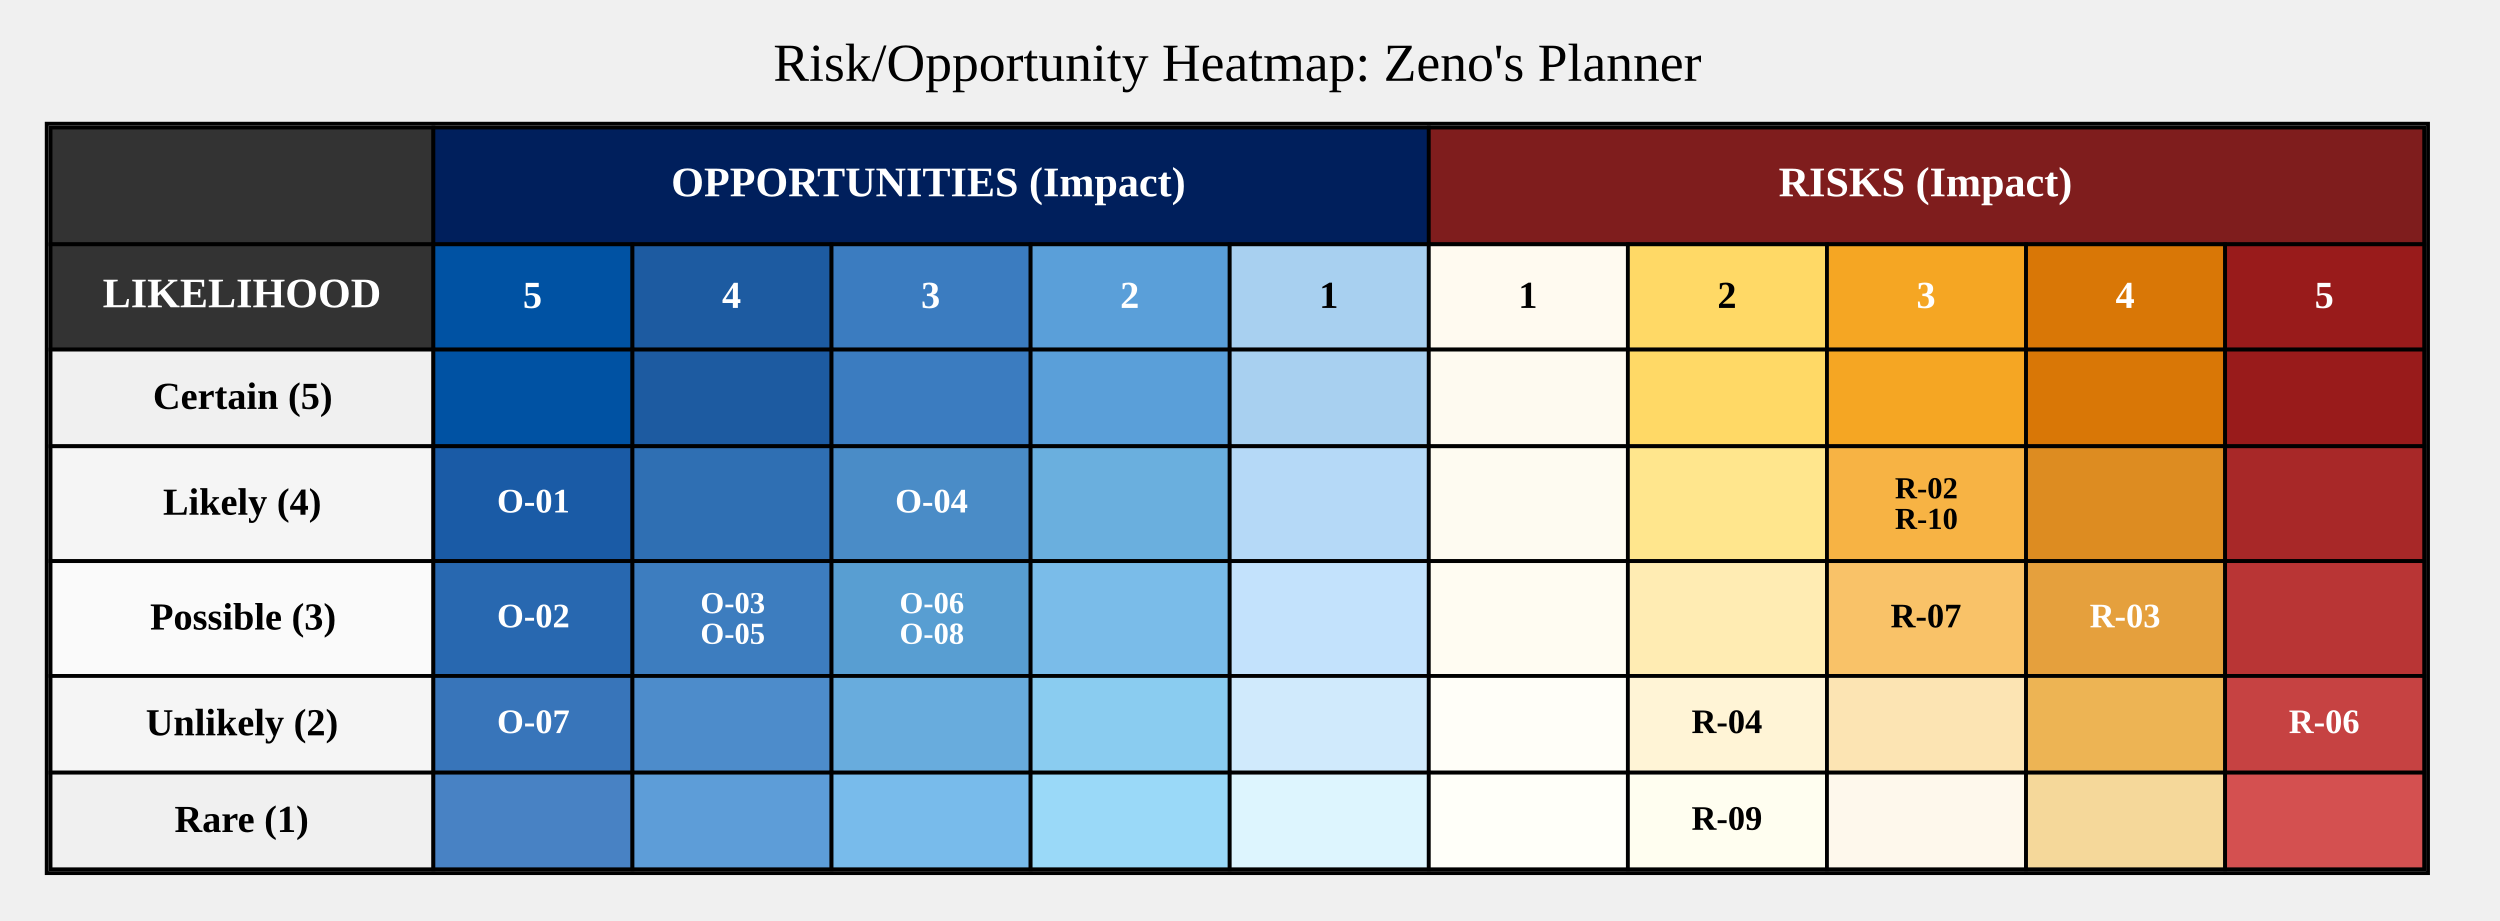
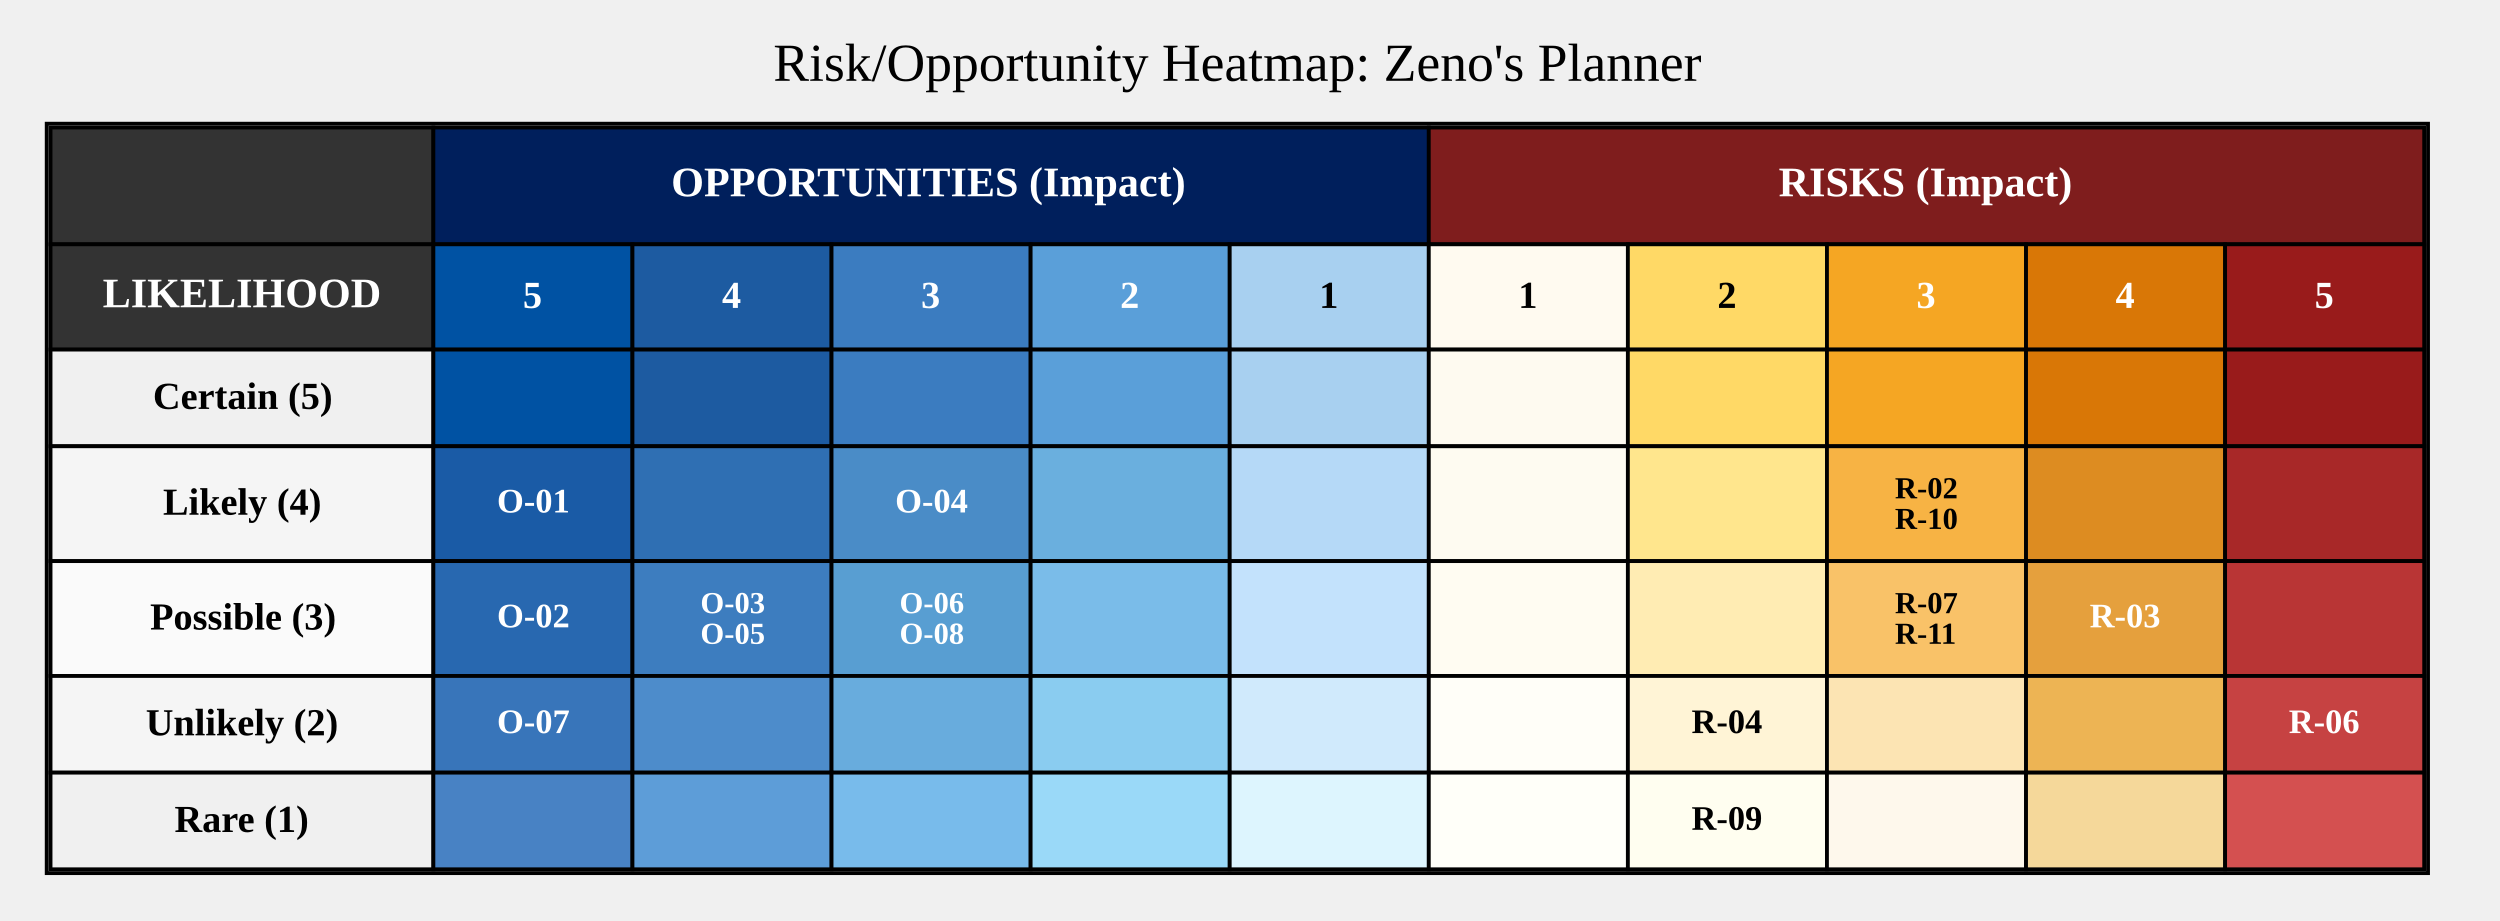
<svg xmlns="http://www.w3.org/2000/svg" width="660pt" height="243pt" viewBox="7.00 4.00 653.00 240.00">
  <g id="graph0" class="graph" transform="scale(1 1) rotate(0) translate(11.2 235.85)">
    <text xml:space="preserve" text-anchor="middle" x="319" y="-210.95" font-family="Times New Roman,serif" font-size="14.00">Risk/Opportunity Heatmap: Zeno's Planner</text>
    <g id="node1" class="node">
      <polygon fill="#333333" stroke="none" points="9,-168.25 9,-198.75 109,-198.75 109,-168.25 9,-168.25" />
      <polygon fill="none" stroke="black" points="9,-168.25 9,-198.75 109,-198.75 109,-168.25 9,-168.25" />
      <text xml:space="preserve" text-anchor="start" x="57.12" y="-178.45" font-family="Times New Roman,serif" font-size="14.00"> </text>
      <polygon fill="#001f5c" stroke="none" points="109,-168.25 109,-198.75 369,-198.75 369,-168.25 109,-168.25" />
      <polygon fill="none" stroke="black" points="109,-168.25 109,-198.75 369,-198.75 369,-168.25 109,-168.25" />
      <text xml:space="preserve" text-anchor="start" x="171.12" y="-180.8" font-family="Times New Roman,serif" font-weight="bold" font-size="11.00" fill="white">OPPORTUNITIES (Impact)</text>
      <polygon fill="#7f1d1d" stroke="none" points="369,-168.25 369,-198.75 629,-198.75 629,-168.25 369,-168.25" />
      <polygon fill="none" stroke="black" points="369,-168.25 369,-198.75 629,-198.75 629,-168.25 369,-168.25" />
      <text xml:space="preserve" text-anchor="start" x="460.38" y="-180.8" font-family="Times New Roman,serif" font-weight="bold" font-size="11.00" fill="white">RISKS (Impact)</text>
      <polygon fill="#333333" stroke="none" points="9,-140.75 9,-168.25 109,-168.25 109,-140.75 9,-140.75" />
      <polygon fill="none" stroke="black" points="9,-140.75 9,-168.25 109,-168.25 109,-140.75 9,-140.75" />
      <text xml:space="preserve" text-anchor="start" x="22.62" y="-151.8" font-family="Times New Roman,serif" font-weight="bold" font-size="11.00" fill="white">LIKELIHOOD</text>
      <polygon fill="#0052a3" stroke="none" points="109,-140.75 109,-168.25 161,-168.25 161,-140.75 109,-140.75" />
      <polygon fill="none" stroke="black" points="109,-140.75 109,-168.25 161,-168.25 161,-140.75 109,-140.75" />
      <text xml:space="preserve" text-anchor="start" x="132.38" y="-151.62" font-family="Times New Roman,serif" font-weight="bold" font-size="10.00" fill="white">5</text>
      <polygon fill="#1d5ba1" stroke="none" points="161,-140.75 161,-168.25 213,-168.25 213,-140.75 161,-140.75" />
      <polygon fill="none" stroke="black" points="161,-140.75 161,-168.25 213,-168.25 213,-140.75 161,-140.75" />
      <text xml:space="preserve" text-anchor="start" x="184.38" y="-151.62" font-family="Times New Roman,serif" font-weight="bold" font-size="10.00" fill="white">4</text>
      <polygon fill="#3b7cc0" stroke="none" points="213,-140.75 213,-168.25 265,-168.25 265,-140.75 213,-140.75" />
      <polygon fill="none" stroke="black" points="213,-140.75 213,-168.25 265,-168.25 265,-140.75 213,-140.75" />
      <text xml:space="preserve" text-anchor="start" x="236.38" y="-151.62" font-family="Times New Roman,serif" font-weight="bold" font-size="10.00" fill="white">3</text>
      <polygon fill="#5a9fd9" stroke="none" points="265,-140.75 265,-168.25 317,-168.25 317,-140.75 265,-140.75" />
      <polygon fill="none" stroke="black" points="265,-140.75 265,-168.25 317,-168.25 317,-140.75 265,-140.75" />
      <text xml:space="preserve" text-anchor="start" x="288.38" y="-151.62" font-family="Times New Roman,serif" font-weight="bold" font-size="10.00" fill="white">2</text>
      <polygon fill="#a8d0f0" stroke="none" points="317,-140.75 317,-168.25 369,-168.25 369,-140.75 317,-140.75" />
      <polygon fill="none" stroke="black" points="317,-140.75 317,-168.25 369,-168.25 369,-140.75 317,-140.75" />
      <text xml:space="preserve" text-anchor="start" x="340.38" y="-151.62" font-family="Times New Roman,serif" font-weight="bold" font-size="10.00">1</text>
      <polygon fill="#fffaf0" stroke="none" points="369,-140.75 369,-168.25 421,-168.25 421,-140.75 369,-140.75" />
      <polygon fill="none" stroke="black" points="369,-140.75 369,-168.25 421,-168.25 421,-140.75 369,-140.75" />
      <text xml:space="preserve" text-anchor="start" x="392.38" y="-151.62" font-family="Times New Roman,serif" font-weight="bold" font-size="10.00">1</text>
      <polygon fill="#ffd966" stroke="none" points="421,-140.75 421,-168.25 473,-168.25 473,-140.75 421,-140.75" />
      <polygon fill="none" stroke="black" points="421,-140.75 421,-168.25 473,-168.25 473,-140.75 421,-140.75" />
      <text xml:space="preserve" text-anchor="start" x="444.38" y="-151.62" font-family="Times New Roman,serif" font-weight="bold" font-size="10.00">2</text>
      <polygon fill="#f5a623" stroke="none" points="473,-140.75 473,-168.25 525,-168.25 525,-140.75 473,-140.75" />
      <polygon fill="none" stroke="black" points="473,-140.75 473,-168.25 525,-168.25 525,-140.75 473,-140.75" />
      <text xml:space="preserve" text-anchor="start" x="496.38" y="-151.62" font-family="Times New Roman,serif" font-weight="bold" font-size="10.00" fill="white">3</text>
      <polygon fill="#d97706" stroke="none" points="525,-140.75 525,-168.25 577,-168.25 577,-140.75 525,-140.75" />
      <polygon fill="none" stroke="black" points="525,-140.75 525,-168.25 577,-168.25 577,-140.75 525,-140.75" />
      <text xml:space="preserve" text-anchor="start" x="548.38" y="-151.62" font-family="Times New Roman,serif" font-weight="bold" font-size="10.00" fill="white">4</text>
      <polygon fill="#991b1b" stroke="none" points="577,-140.75 577,-168.25 629,-168.25 629,-140.75 577,-140.75" />
      <polygon fill="none" stroke="black" points="577,-140.75 577,-168.25 629,-168.25 629,-140.75 577,-140.75" />
      <text xml:space="preserve" text-anchor="start" x="600.38" y="-151.62" font-family="Times New Roman,serif" font-weight="bold" font-size="10.00" fill="white">5</text>
      <polygon fill="#f0f0f0" stroke="none" points="9,-115.5 9,-140.75 109,-140.75 109,-115.5 9,-115.5" />
      <polygon fill="none" stroke="black" points="9,-115.5 9,-140.75 109,-140.75 109,-115.5 9,-115.5" />
      <text xml:space="preserve" text-anchor="start" x="35.75" y="-125.25" font-family="Times New Roman,serif" font-weight="bold" font-size="10.00">Certain (5)</text>
      <polygon fill="#0052a3" stroke="none" points="109,-115.5 109,-140.75 161,-140.75 161,-115.5 109,-115.5" />
      <polygon fill="none" stroke="black" points="109,-115.5 109,-140.75 161,-140.75 161,-115.5 109,-115.5" />
      <text xml:space="preserve" text-anchor="start" x="133.88" y="-124.83" font-family="Times New Roman,serif" font-size="9.00" fill="white"> </text>
      <polygon fill="#1d5ba1" stroke="none" points="161,-115.5 161,-140.75 213,-140.75 213,-115.5 161,-115.5" />
      <polygon fill="none" stroke="black" points="161,-115.5 161,-140.75 213,-140.75 213,-115.5 161,-115.5" />
      <text xml:space="preserve" text-anchor="start" x="185.88" y="-124.83" font-family="Times New Roman,serif" font-size="9.00" fill="white"> </text>
      <polygon fill="#3b7cc0" stroke="none" points="213,-115.5 213,-140.75 265,-140.75 265,-115.5 213,-115.5" />
      <polygon fill="none" stroke="black" points="213,-115.5 213,-140.75 265,-140.75 265,-115.5 213,-115.5" />
      <text xml:space="preserve" text-anchor="start" x="237.88" y="-124.83" font-family="Times New Roman,serif" font-size="9.00" fill="white"> </text>
      <polygon fill="#5a9fd9" stroke="none" points="265,-115.5 265,-140.75 317,-140.75 317,-115.5 265,-115.5" />
      <polygon fill="none" stroke="black" points="265,-115.5 265,-140.75 317,-140.75 317,-115.5 265,-115.5" />
      <text xml:space="preserve" text-anchor="start" x="289.88" y="-124.83" font-family="Times New Roman,serif" font-size="9.00" fill="white"> </text>
      <polygon fill="#a8d0f0" stroke="none" points="317,-115.5 317,-140.75 369,-140.75 369,-115.5 317,-115.5" />
      <polygon fill="none" stroke="black" points="317,-115.5 317,-140.75 369,-140.75 369,-115.5 317,-115.5" />
      <text xml:space="preserve" text-anchor="start" x="341.88" y="-124.83" font-family="Times New Roman,serif" font-size="9.00"> </text>
      <polygon fill="#fefaf0" stroke="none" points="369,-115.5 369,-140.75 421,-140.75 421,-115.5 369,-115.5" />
      <polygon fill="none" stroke="black" points="369,-115.5 369,-140.75 421,-140.75 421,-115.5 369,-115.5" />
      <text xml:space="preserve" text-anchor="start" x="393.88" y="-124.83" font-family="Times New Roman,serif" font-size="9.00"> </text>
      <polygon fill="#ffd966" stroke="none" points="421,-115.5 421,-140.75 473,-140.75 473,-115.5 421,-115.5" />
      <polygon fill="none" stroke="black" points="421,-115.5 421,-140.75 473,-140.75 473,-115.5 421,-115.5" />
      <text xml:space="preserve" text-anchor="start" x="445.88" y="-124.83" font-family="Times New Roman,serif" font-size="9.00"> </text>
      <polygon fill="#f5a623" stroke="none" points="473,-115.5 473,-140.75 525,-140.75 525,-115.5 473,-115.5" />
      <polygon fill="none" stroke="black" points="473,-115.5 473,-140.75 525,-140.75 525,-115.5 473,-115.5" />
      <text xml:space="preserve" text-anchor="start" x="497.88" y="-124.83" font-family="Times New Roman,serif" font-size="9.00" fill="white"> </text>
      <polygon fill="#d97706" stroke="none" points="525,-115.5 525,-140.75 577,-140.75 577,-115.5 525,-115.5" />
      <polygon fill="none" stroke="black" points="525,-115.5 525,-140.75 577,-140.75 577,-115.5 525,-115.5" />
      <text xml:space="preserve" text-anchor="start" x="549.88" y="-124.83" font-family="Times New Roman,serif" font-size="9.00" fill="white"> </text>
      <polygon fill="#991b1b" stroke="none" points="577,-115.5 577,-140.75 629,-140.75 629,-115.5 577,-115.5" />
      <polygon fill="none" stroke="black" points="577,-115.5 577,-140.75 629,-140.75 629,-115.5 577,-115.5" />
      <text xml:space="preserve" text-anchor="start" x="601.88" y="-124.83" font-family="Times New Roman,serif" font-size="9.00" fill="white"> </text>
      <polygon fill="#f5f5f5" stroke="none" points="9,-85.5 9,-115.5 109,-115.5 109,-85.5 9,-85.5" />
      <polygon fill="none" stroke="black" points="9,-85.5 9,-115.5 109,-115.5 109,-85.5 9,-85.5" />
      <text xml:space="preserve" text-anchor="start" x="38.38" y="-97.62" font-family="Times New Roman,serif" font-weight="bold" font-size="10.00">Likely (4)</text>
      <polygon fill="#1a5ba6" stroke="none" points="109,-85.5 109,-115.5 161,-115.5 161,-85.5 109,-85.5" />
      <polygon fill="none" stroke="black" points="109,-85.5 109,-115.5 161,-115.5 161,-85.5 109,-85.5" />
      <text xml:space="preserve" text-anchor="start" x="125.62" y="-98.2" font-family="Times New Roman,serif" font-weight="bold" font-size="9.00" fill="white">O-01</text>
      <polygon fill="#2f6fb3" stroke="none" points="161,-85.5 161,-115.5 213,-115.5 213,-85.5 161,-85.5" />
      <polygon fill="none" stroke="black" points="161,-85.5 161,-115.5 213,-115.5 213,-85.5 161,-85.5" />
      <text xml:space="preserve" text-anchor="start" x="185.88" y="-97.2" font-family="Times New Roman,serif" font-size="9.00" fill="white"> </text>
      <polygon fill="#4a8cc7" stroke="none" points="213,-85.5 213,-115.5 265,-115.5 265,-85.5 213,-85.5" />
      <polygon fill="none" stroke="black" points="213,-85.5 213,-115.5 265,-115.5 265,-85.5 213,-85.5" />
      <text xml:space="preserve" text-anchor="start" x="229.62" y="-98.2" font-family="Times New Roman,serif" font-weight="bold" font-size="9.00" fill="white">O-04</text>
      <polygon fill="#6aafde" stroke="none" points="265,-85.5 265,-115.5 317,-115.5 317,-85.5 265,-85.5" />
      <polygon fill="none" stroke="black" points="265,-85.5 265,-115.5 317,-115.5 317,-85.5 265,-85.5" />
      <text xml:space="preserve" text-anchor="start" x="289.88" y="-97.2" font-family="Times New Roman,serif" font-size="9.00" fill="white"> </text>
      <polygon fill="#b5d9f7" stroke="none" points="317,-85.5 317,-115.5 369,-115.5 369,-85.5 317,-85.5" />
      <polygon fill="none" stroke="black" points="317,-85.5 317,-115.5 369,-115.5 369,-85.5 317,-85.5" />
      <text xml:space="preserve" text-anchor="start" x="341.88" y="-97.2" font-family="Times New Roman,serif" font-size="9.00"> </text>
      <polygon fill="#fefbf1" stroke="none" points="369,-85.5 369,-115.5 421,-115.5 421,-85.5 369,-85.5" />
      <polygon fill="none" stroke="black" points="369,-85.5 369,-115.5 421,-115.5 421,-85.5 369,-85.5" />
      <text xml:space="preserve" text-anchor="start" x="393.88" y="-97.2" font-family="Times New Roman,serif" font-size="9.00"> </text>
      <polygon fill="#ffe68d" stroke="none" points="421,-85.5 421,-115.5 473,-115.5 473,-85.5 421,-85.5" />
      <polygon fill="none" stroke="black" points="421,-85.5 421,-115.5 473,-115.5 473,-85.5 421,-85.5" />
      <text xml:space="preserve" text-anchor="start" x="445.88" y="-97.2" font-family="Times New Roman,serif" font-size="9.00"> </text>
      <polygon fill="#f7b344" stroke="none" points="473,-85.5 473,-115.5 525,-115.5 525,-85.5 473,-85.5" />
      <polygon fill="none" stroke="black" points="473,-85.5 473,-115.5 525,-115.5 525,-85.5 473,-85.5" />
      <text xml:space="preserve" text-anchor="start" x="490.75" y="-101.9" font-family="Times New Roman,serif" font-weight="bold" font-size="8.00">R-02</text>
      <text xml:space="preserve" text-anchor="start" x="490.75" y="-93.9" font-family="Times New Roman,serif" font-weight="bold" font-size="8.00">R-10</text>
      <polygon fill="#dd8c21" stroke="none" points="525,-85.5 525,-115.5 577,-115.5 577,-85.5 525,-85.5" />
      <polygon fill="none" stroke="black" points="525,-85.5 525,-115.5 577,-115.5 577,-85.5 525,-85.5" />
      <text xml:space="preserve" text-anchor="start" x="549.88" y="-97.2" font-family="Times New Roman,serif" font-size="9.00" fill="white"> </text>
      <polygon fill="#a82828" stroke="none" points="577,-85.5 577,-115.5 629,-115.5 629,-85.5 577,-85.5" />
      <polygon fill="none" stroke="black" points="577,-85.5 577,-115.5 629,-115.5 629,-85.5 577,-85.5" />
      <text xml:space="preserve" text-anchor="start" x="601.88" y="-97.2" font-family="Times New Roman,serif" font-size="9.00" fill="white"> </text>
      <polygon fill="#fafafa" stroke="none" points="9,-55.5 9,-85.5 109,-85.5 109,-55.5 9,-55.5" />
      <polygon fill="none" stroke="black" points="9,-55.5 9,-85.5 109,-85.5 109,-55.5 9,-55.5" />
      <text xml:space="preserve" text-anchor="start" x="35" y="-67.62" font-family="Times New Roman,serif" font-weight="bold" font-size="10.00">Possible (3)</text>
      <polygon fill="#2868b0" stroke="none" points="109,-55.5 109,-85.5 161,-85.5 161,-55.5 109,-55.5" />
      <polygon fill="none" stroke="black" points="109,-55.5 109,-85.5 161,-85.5 161,-55.5 109,-55.5" />
      <text xml:space="preserve" text-anchor="start" x="125.62" y="-68.2" font-family="Times New Roman,serif" font-weight="bold" font-size="9.00" fill="white">O-02</text>
      <polygon fill="#3d7dbf" stroke="none" points="161,-55.5 161,-85.5 213,-85.5 213,-55.5 161,-55.5" />
      <polygon fill="none" stroke="black" points="161,-55.5 161,-85.5 213,-85.5 213,-55.5 161,-55.5" />
      <text xml:space="preserve" text-anchor="start" x="178.75" y="-71.9" font-family="Times New Roman,serif" font-weight="bold" font-size="8.00" fill="white">O-03</text>
      <text xml:space="preserve" text-anchor="start" x="178.75" y="-63.9" font-family="Times New Roman,serif" font-weight="bold" font-size="8.00" fill="white">O-05</text>
      <polygon fill="#589ed2" stroke="none" points="213,-55.5 213,-85.5 265,-85.5 265,-55.5 213,-55.5" />
      <polygon fill="none" stroke="black" points="213,-55.5 213,-85.5 265,-85.5 265,-55.5 213,-55.5" />
      <text xml:space="preserve" text-anchor="start" x="230.75" y="-71.9" font-family="Times New Roman,serif" font-weight="bold" font-size="8.00" fill="white">O-06</text>
      <text xml:space="preserve" text-anchor="start" x="230.75" y="-63.9" font-family="Times New Roman,serif" font-weight="bold" font-size="8.00" fill="white">O-08</text>
      <polygon fill="#7abce9" stroke="none" points="265,-55.5 265,-85.5 317,-85.5 317,-55.5 265,-55.5" />
      <polygon fill="none" stroke="black" points="265,-55.5 265,-85.5 317,-85.5 317,-55.5 265,-55.5" />
      <text xml:space="preserve" text-anchor="start" x="289.88" y="-67.2" font-family="Times New Roman,serif" font-size="9.00"> </text>
      <polygon fill="#c3e2fc" stroke="none" points="317,-55.5 317,-85.5 369,-85.5 369,-55.5 317,-55.5" />
      <polygon fill="none" stroke="black" points="317,-55.5 317,-85.5 369,-85.5 369,-55.5 317,-55.5" />
      <text xml:space="preserve" text-anchor="start" x="341.88" y="-67.2" font-family="Times New Roman,serif" font-size="9.00"> </text>
      <polygon fill="#fffcf2" stroke="none" points="369,-55.5 369,-85.5 421,-85.5 421,-55.5 369,-55.5" />
      <polygon fill="none" stroke="black" points="369,-55.5 369,-85.5 421,-85.5 421,-55.5 369,-55.5" />
      <text xml:space="preserve" text-anchor="start" x="393.88" y="-67.2" font-family="Times New Roman,serif" font-size="9.00"> </text>
      <polygon fill="#ffecb3" stroke="none" points="421,-55.5 421,-85.5 473,-85.5 473,-55.5 421,-55.5" />
      <polygon fill="none" stroke="black" points="421,-55.5 421,-85.5 473,-85.5 473,-55.5 421,-55.5" />
      <text xml:space="preserve" text-anchor="start" x="445.88" y="-67.2" font-family="Times New Roman,serif" font-size="9.00"> </text>
      <polygon fill="#f9c268" stroke="none" points="473,-55.5 473,-85.5 525,-85.5 525,-55.5 473,-55.5" />
      <polygon fill="none" stroke="black" points="473,-55.5 473,-85.5 525,-85.5 525,-55.5 473,-55.5" />
-       <text xml:space="preserve" text-anchor="start" x="489.62" y="-68.2" font-family="Times New Roman,serif" font-weight="bold" font-size="9.00">R-07</text>
+       <text xml:space="preserve" text-anchor="start" x="490.75" y="-71.9" font-family="Times New Roman,serif" font-weight="bold" font-size="8.00">R-07</text>
+       <text xml:space="preserve" text-anchor="start" x="490.75" y="-63.9" font-family="Times New Roman,serif" font-weight="bold" font-size="8.00">R-11</text>
      <polygon fill="#e5a03d" stroke="none" points="525,-55.5 525,-85.5 577,-85.5 577,-55.5 525,-55.5" />
      <polygon fill="none" stroke="black" points="525,-55.5 525,-85.5 577,-85.5 577,-55.5 525,-55.5" />
      <text xml:space="preserve" text-anchor="start" x="541.62" y="-68.2" font-family="Times New Roman,serif" font-weight="bold" font-size="9.00" fill="white">R-03</text>
      <polygon fill="#b93535" stroke="none" points="577,-55.5 577,-85.5 629,-85.5 629,-55.5 577,-55.5" />
      <polygon fill="none" stroke="black" points="577,-55.5 577,-85.5 629,-85.5 629,-55.5 577,-55.5" />
      <text xml:space="preserve" text-anchor="start" x="601.88" y="-67.2" font-family="Times New Roman,serif" font-size="9.00" fill="white"> </text>
      <polygon fill="#f5f5f5" stroke="none" points="9,-30.25 9,-55.5 109,-55.5 109,-30.25 9,-30.25" />
      <polygon fill="none" stroke="black" points="9,-30.25 9,-55.5 109,-55.5 109,-30.25 9,-30.25" />
      <text xml:space="preserve" text-anchor="start" x="33.88" y="-40" font-family="Times New Roman,serif" font-weight="bold" font-size="10.00">Unlikely (2)</text>
      <polygon fill="#3875ba" stroke="none" points="109,-30.25 109,-55.5 161,-55.5 161,-30.25 109,-30.25" />
      <polygon fill="none" stroke="black" points="109,-30.25 109,-55.5 161,-55.5 161,-30.25 109,-30.25" />
      <text xml:space="preserve" text-anchor="start" x="125.62" y="-40.58" font-family="Times New Roman,serif" font-weight="bold" font-size="9.00" fill="white">O-07</text>
      <polygon fill="#4d8ccb" stroke="none" points="161,-30.25 161,-55.5 213,-55.5 213,-30.25 161,-30.25" />
      <polygon fill="none" stroke="black" points="161,-30.25 161,-55.5 213,-55.5 213,-30.25 161,-30.25" />
      <text xml:space="preserve" text-anchor="start" x="185.88" y="-39.58" font-family="Times New Roman,serif" font-size="9.00" fill="white"> </text>
      <polygon fill="#68acdd" stroke="none" points="213,-30.25 213,-55.5 265,-55.5 265,-30.25 213,-30.25" />
      <polygon fill="none" stroke="black" points="213,-30.25 213,-55.5 265,-55.5 265,-30.25 213,-30.25" />
      <text xml:space="preserve" text-anchor="start" x="237.88" y="-39.58" font-family="Times New Roman,serif" font-size="9.00" fill="white"> </text>
      <polygon fill="#8accf0" stroke="none" points="265,-30.25 265,-55.5 317,-55.5 317,-30.25 265,-30.25" />
      <polygon fill="none" stroke="black" points="265,-30.25 265,-55.5 317,-55.5 317,-30.25 265,-30.25" />
      <text xml:space="preserve" text-anchor="start" x="289.88" y="-39.58" font-family="Times New Roman,serif" font-size="9.00"> </text>
      <polygon fill="#d0eafc" stroke="none" points="317,-30.25 317,-55.5 369,-55.5 369,-30.25 317,-30.25" />
      <polygon fill="none" stroke="black" points="317,-30.25 317,-55.5 369,-55.5 369,-30.25 317,-30.25" />
      <text xml:space="preserve" text-anchor="start" x="341.88" y="-39.58" font-family="Times New Roman,serif" font-size="9.00"> </text>
      <polygon fill="#fffef8" stroke="none" points="369,-30.25 369,-55.5 421,-55.5 421,-30.25 369,-30.25" />
      <polygon fill="none" stroke="black" points="369,-30.25 369,-55.5 421,-55.5 421,-30.25 369,-30.25" />
      <text xml:space="preserve" text-anchor="start" x="393.88" y="-39.58" font-family="Times New Roman,serif" font-size="9.00"> </text>
      <polygon fill="#fff4d6" stroke="none" points="421,-30.25 421,-55.5 473,-55.5 473,-30.25 421,-30.25" />
      <polygon fill="none" stroke="black" points="421,-30.25 421,-55.5 473,-55.5 473,-30.25 421,-30.25" />
      <text xml:space="preserve" text-anchor="start" x="437.62" y="-40.58" font-family="Times New Roman,serif" font-weight="bold" font-size="9.00">R-04</text>
      <polygon fill="#fce4b3" stroke="none" points="473,-30.25 473,-55.5 525,-55.5 525,-30.25 473,-30.25" />
      <polygon fill="none" stroke="black" points="473,-30.25 473,-55.5 525,-55.5 525,-30.25 473,-30.25" />
      <text xml:space="preserve" text-anchor="start" x="497.88" y="-39.58" font-family="Times New Roman,serif" font-size="9.00"> </text>
      <polygon fill="#edb454" stroke="none" points="525,-30.25 525,-55.5 577,-55.5 577,-30.25 525,-30.25" />
      <polygon fill="none" stroke="black" points="525,-30.25 525,-55.5 577,-55.5 577,-30.25 525,-30.25" />
      <text xml:space="preserve" text-anchor="start" x="549.88" y="-39.58" font-family="Times New Roman,serif" font-size="9.00"> </text>
      <polygon fill="#c64242" stroke="none" points="577,-30.25 577,-55.5 629,-55.5 629,-30.25 577,-30.25" />
      <polygon fill="none" stroke="black" points="577,-30.25 577,-55.5 629,-55.5 629,-30.25 577,-30.25" />
      <text xml:space="preserve" text-anchor="start" x="593.62" y="-40.58" font-family="Times New Roman,serif" font-weight="bold" font-size="9.00" fill="white">R-06</text>
      <polygon fill="#f0f0f0" stroke="none" points="9,-5 9,-30.25 109,-30.25 109,-5 9,-5" />
      <polygon fill="none" stroke="black" points="9,-5 9,-30.25 109,-30.25 109,-5 9,-5" />
      <text xml:space="preserve" text-anchor="start" x="41.38" y="-14.75" font-family="Times New Roman,serif" font-weight="bold" font-size="10.00">Rare (1)</text>
      <polygon fill="#4882c4" stroke="none" points="109,-5 109,-30.25 161,-30.25 161,-5 109,-5" />
      <polygon fill="none" stroke="black" points="109,-5 109,-30.25 161,-30.25 161,-5 109,-5" />
      <text xml:space="preserve" text-anchor="start" x="133.88" y="-14.32" font-family="Times New Roman,serif" font-size="9.00" fill="white"> </text>
      <polygon fill="#5d9dd8" stroke="none" points="161,-5 161,-30.25 213,-30.25 213,-5 161,-5" />
      <polygon fill="none" stroke="black" points="161,-5 161,-30.25 213,-30.25 213,-5 161,-5" />
      <text xml:space="preserve" text-anchor="start" x="185.88" y="-14.32" font-family="Times New Roman,serif" font-size="9.00" fill="white"> </text>
      <polygon fill="#78bbeb" stroke="none" points="213,-5 213,-30.25 265,-30.25 265,-5 213,-5" />
      <polygon fill="none" stroke="black" points="213,-5 213,-30.25 265,-30.25 265,-5 213,-5" />
      <text xml:space="preserve" text-anchor="start" x="237.88" y="-14.32" font-family="Times New Roman,serif" font-size="9.00"> </text>
      <polygon fill="#9ad9f8" stroke="none" points="265,-5 265,-30.25 317,-30.25 317,-5 265,-5" />
      <polygon fill="none" stroke="black" points="265,-5 265,-30.25 317,-30.25 317,-5 265,-5" />
      <text xml:space="preserve" text-anchor="start" x="289.88" y="-14.32" font-family="Times New Roman,serif" font-size="9.00"> </text>
      <polygon fill="#ddf5fe" stroke="none" points="317,-5 317,-30.25 369,-30.25 369,-5 317,-5" />
      <polygon fill="none" stroke="black" points="317,-5 317,-30.25 369,-30.25 369,-5 317,-5" />
      <text xml:space="preserve" text-anchor="start" x="341.88" y="-14.32" font-family="Times New Roman,serif" font-size="9.00"> </text>
      <polygon fill="#fffff9" stroke="none" points="369,-5 369,-30.25 421,-30.25 421,-5 369,-5" />
      <polygon fill="none" stroke="black" points="369,-5 369,-30.25 421,-30.25 421,-5 369,-5" />
      <text xml:space="preserve" text-anchor="start" x="393.88" y="-14.32" font-family="Times New Roman,serif" font-size="9.00"> </text>
      <polygon fill="#fffef0" stroke="none" points="421,-5 421,-30.25 473,-30.25 473,-5 421,-5" />
      <polygon fill="none" stroke="black" points="421,-5 421,-30.25 473,-30.25 473,-5 421,-5" />
      <text xml:space="preserve" text-anchor="start" x="437.62" y="-15.32" font-family="Times New Roman,serif" font-weight="bold" font-size="9.00">R-09</text>
      <polygon fill="#fef8ec" stroke="none" points="473,-5 473,-30.25 525,-30.25 525,-5 473,-5" />
      <polygon fill="none" stroke="black" points="473,-5 473,-30.25 525,-30.25 525,-5 473,-5" />
      <text xml:space="preserve" text-anchor="start" x="497.88" y="-14.32" font-family="Times New Roman,serif" font-size="9.00"> </text>
      <polygon fill="#f5d89a" stroke="none" points="525,-5 525,-30.25 577,-30.25 577,-5 525,-5" />
      <polygon fill="none" stroke="black" points="525,-5 525,-30.25 577,-30.25 577,-5 525,-5" />
      <text xml:space="preserve" text-anchor="start" x="549.88" y="-14.32" font-family="Times New Roman,serif" font-size="9.00"> </text>
      <polygon fill="#d45050" stroke="none" points="577,-5 577,-30.25 629,-30.25 629,-5 577,-5" />
      <polygon fill="none" stroke="black" points="577,-5 577,-30.25 629,-30.25 629,-5 577,-5" />
      <text xml:space="preserve" text-anchor="start" x="601.88" y="-14.32" font-family="Times New Roman,serif" font-size="9.00" fill="white"> </text>
      <polygon fill="none" stroke="black" points="8,-4 8,-199.75 630,-199.75 630,-4 8,-4" />
    </g>
  </g>
</svg>
